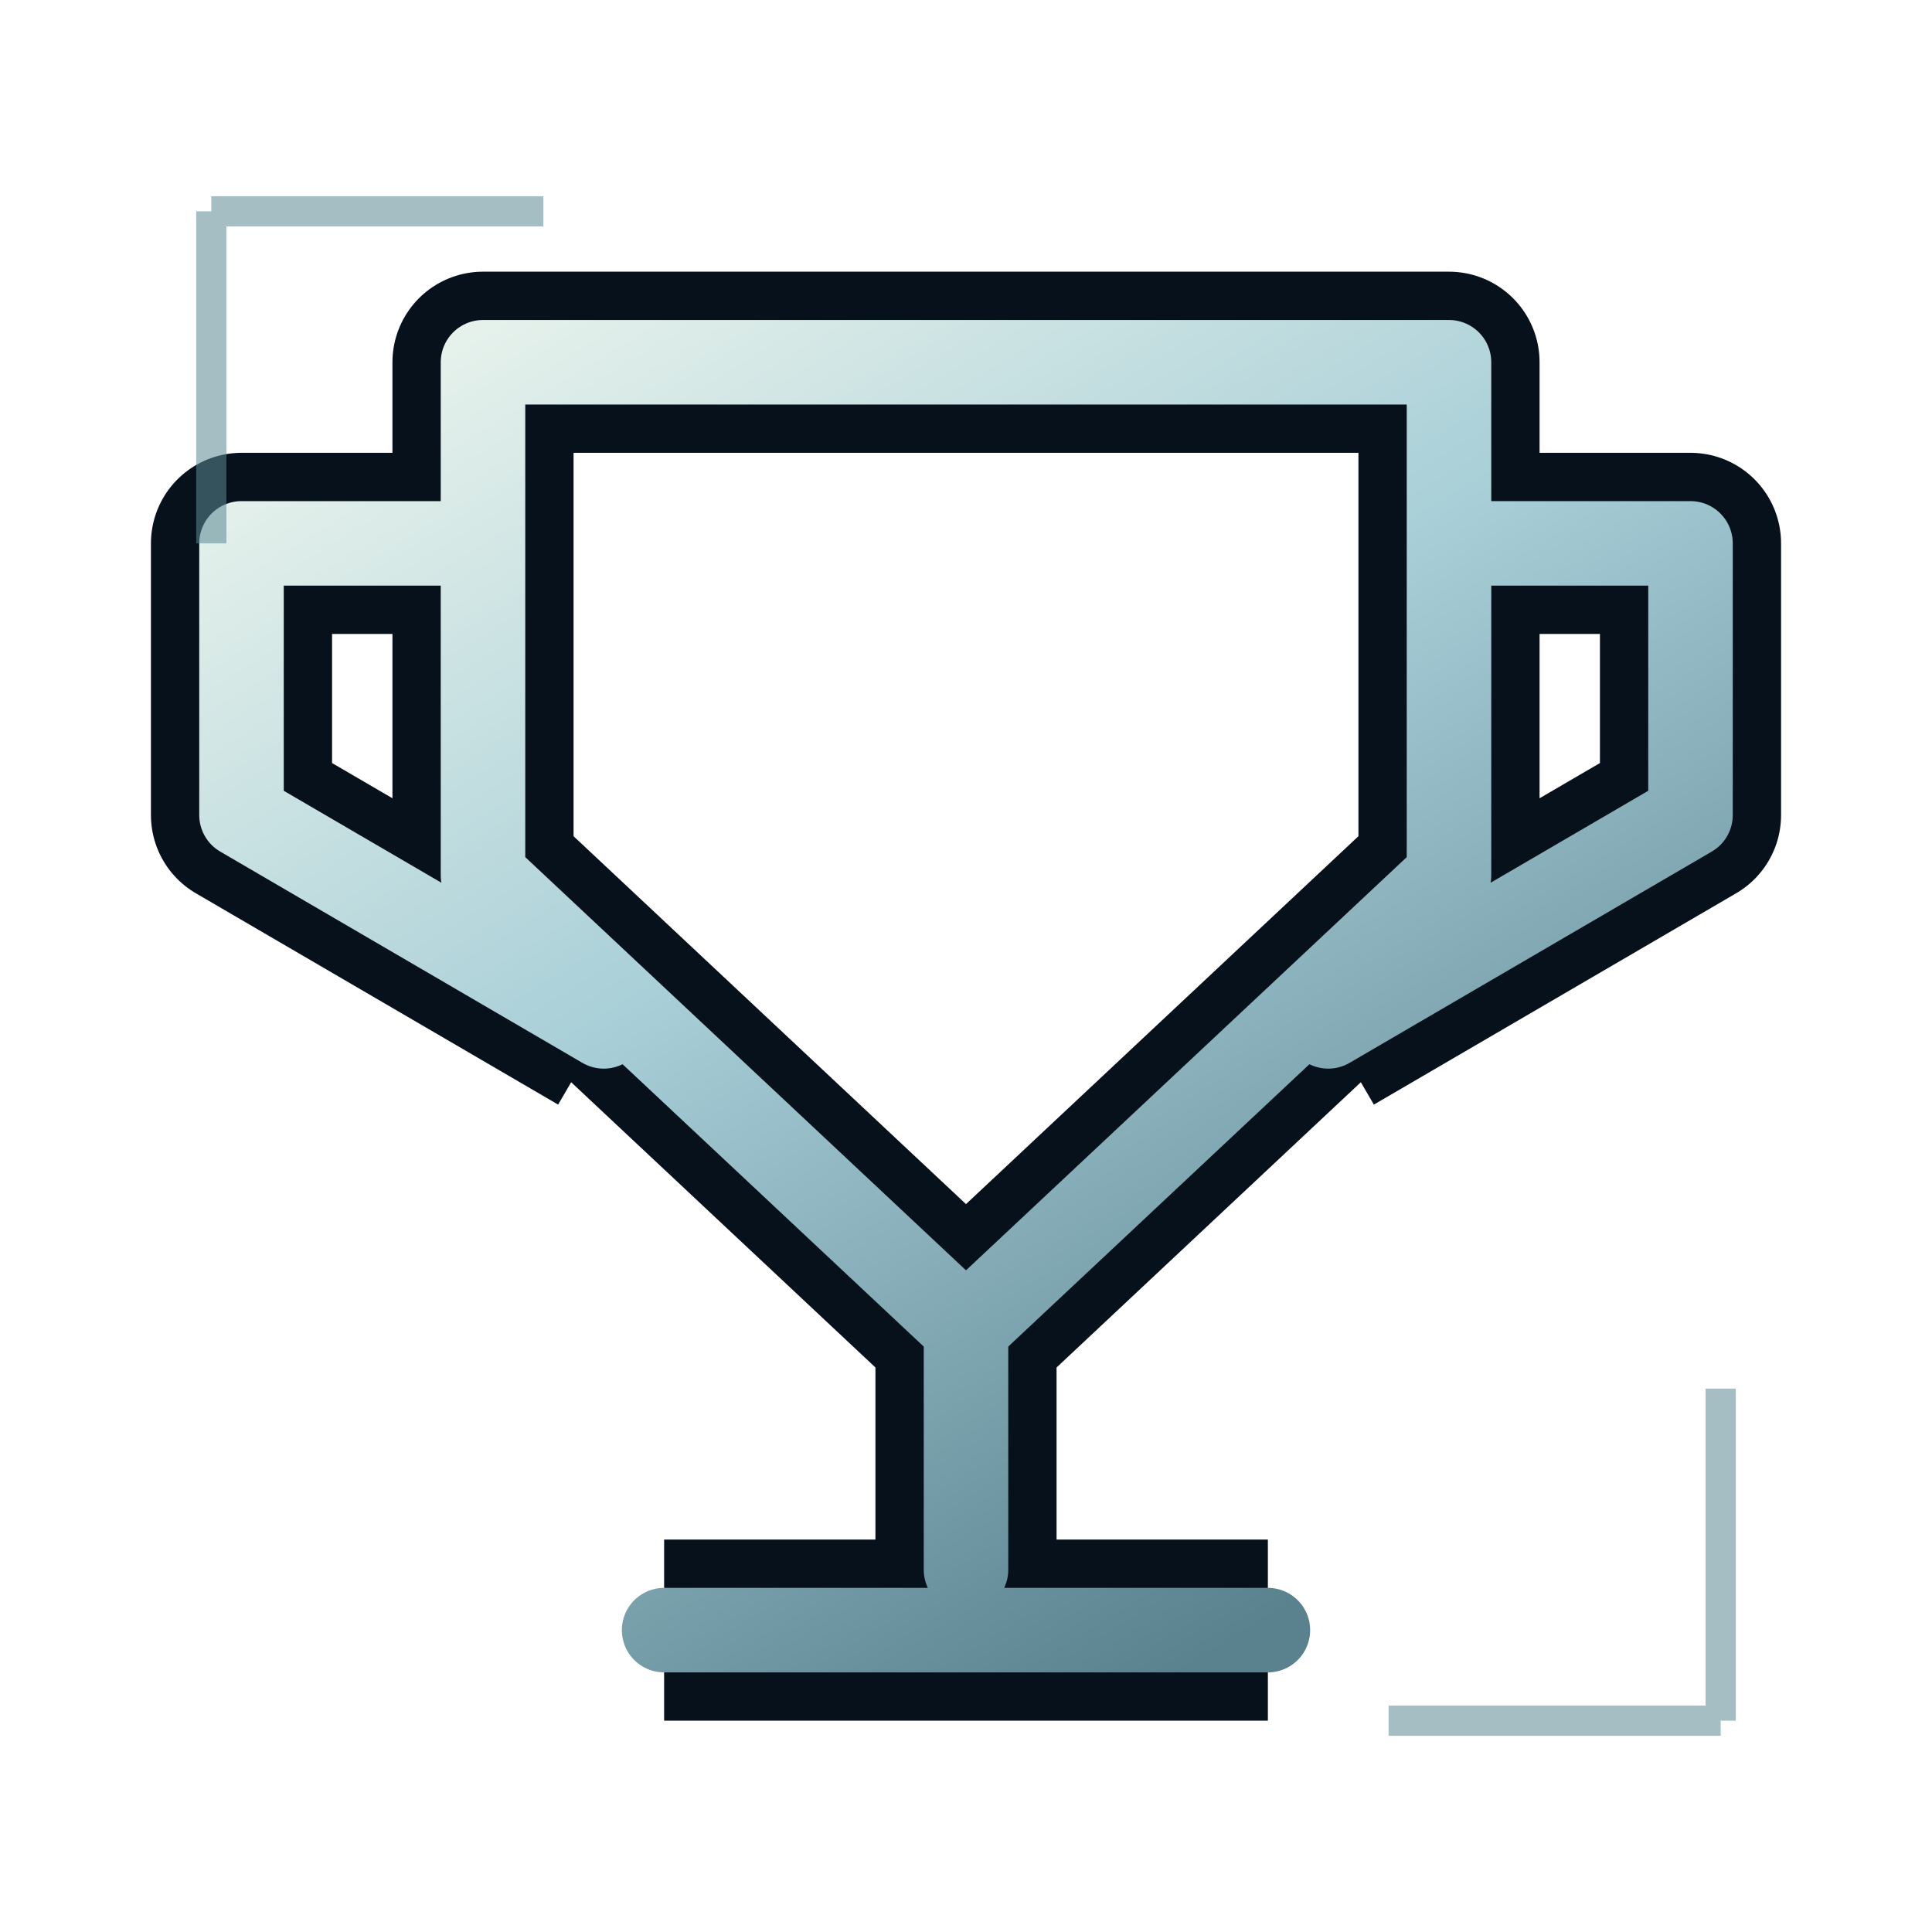
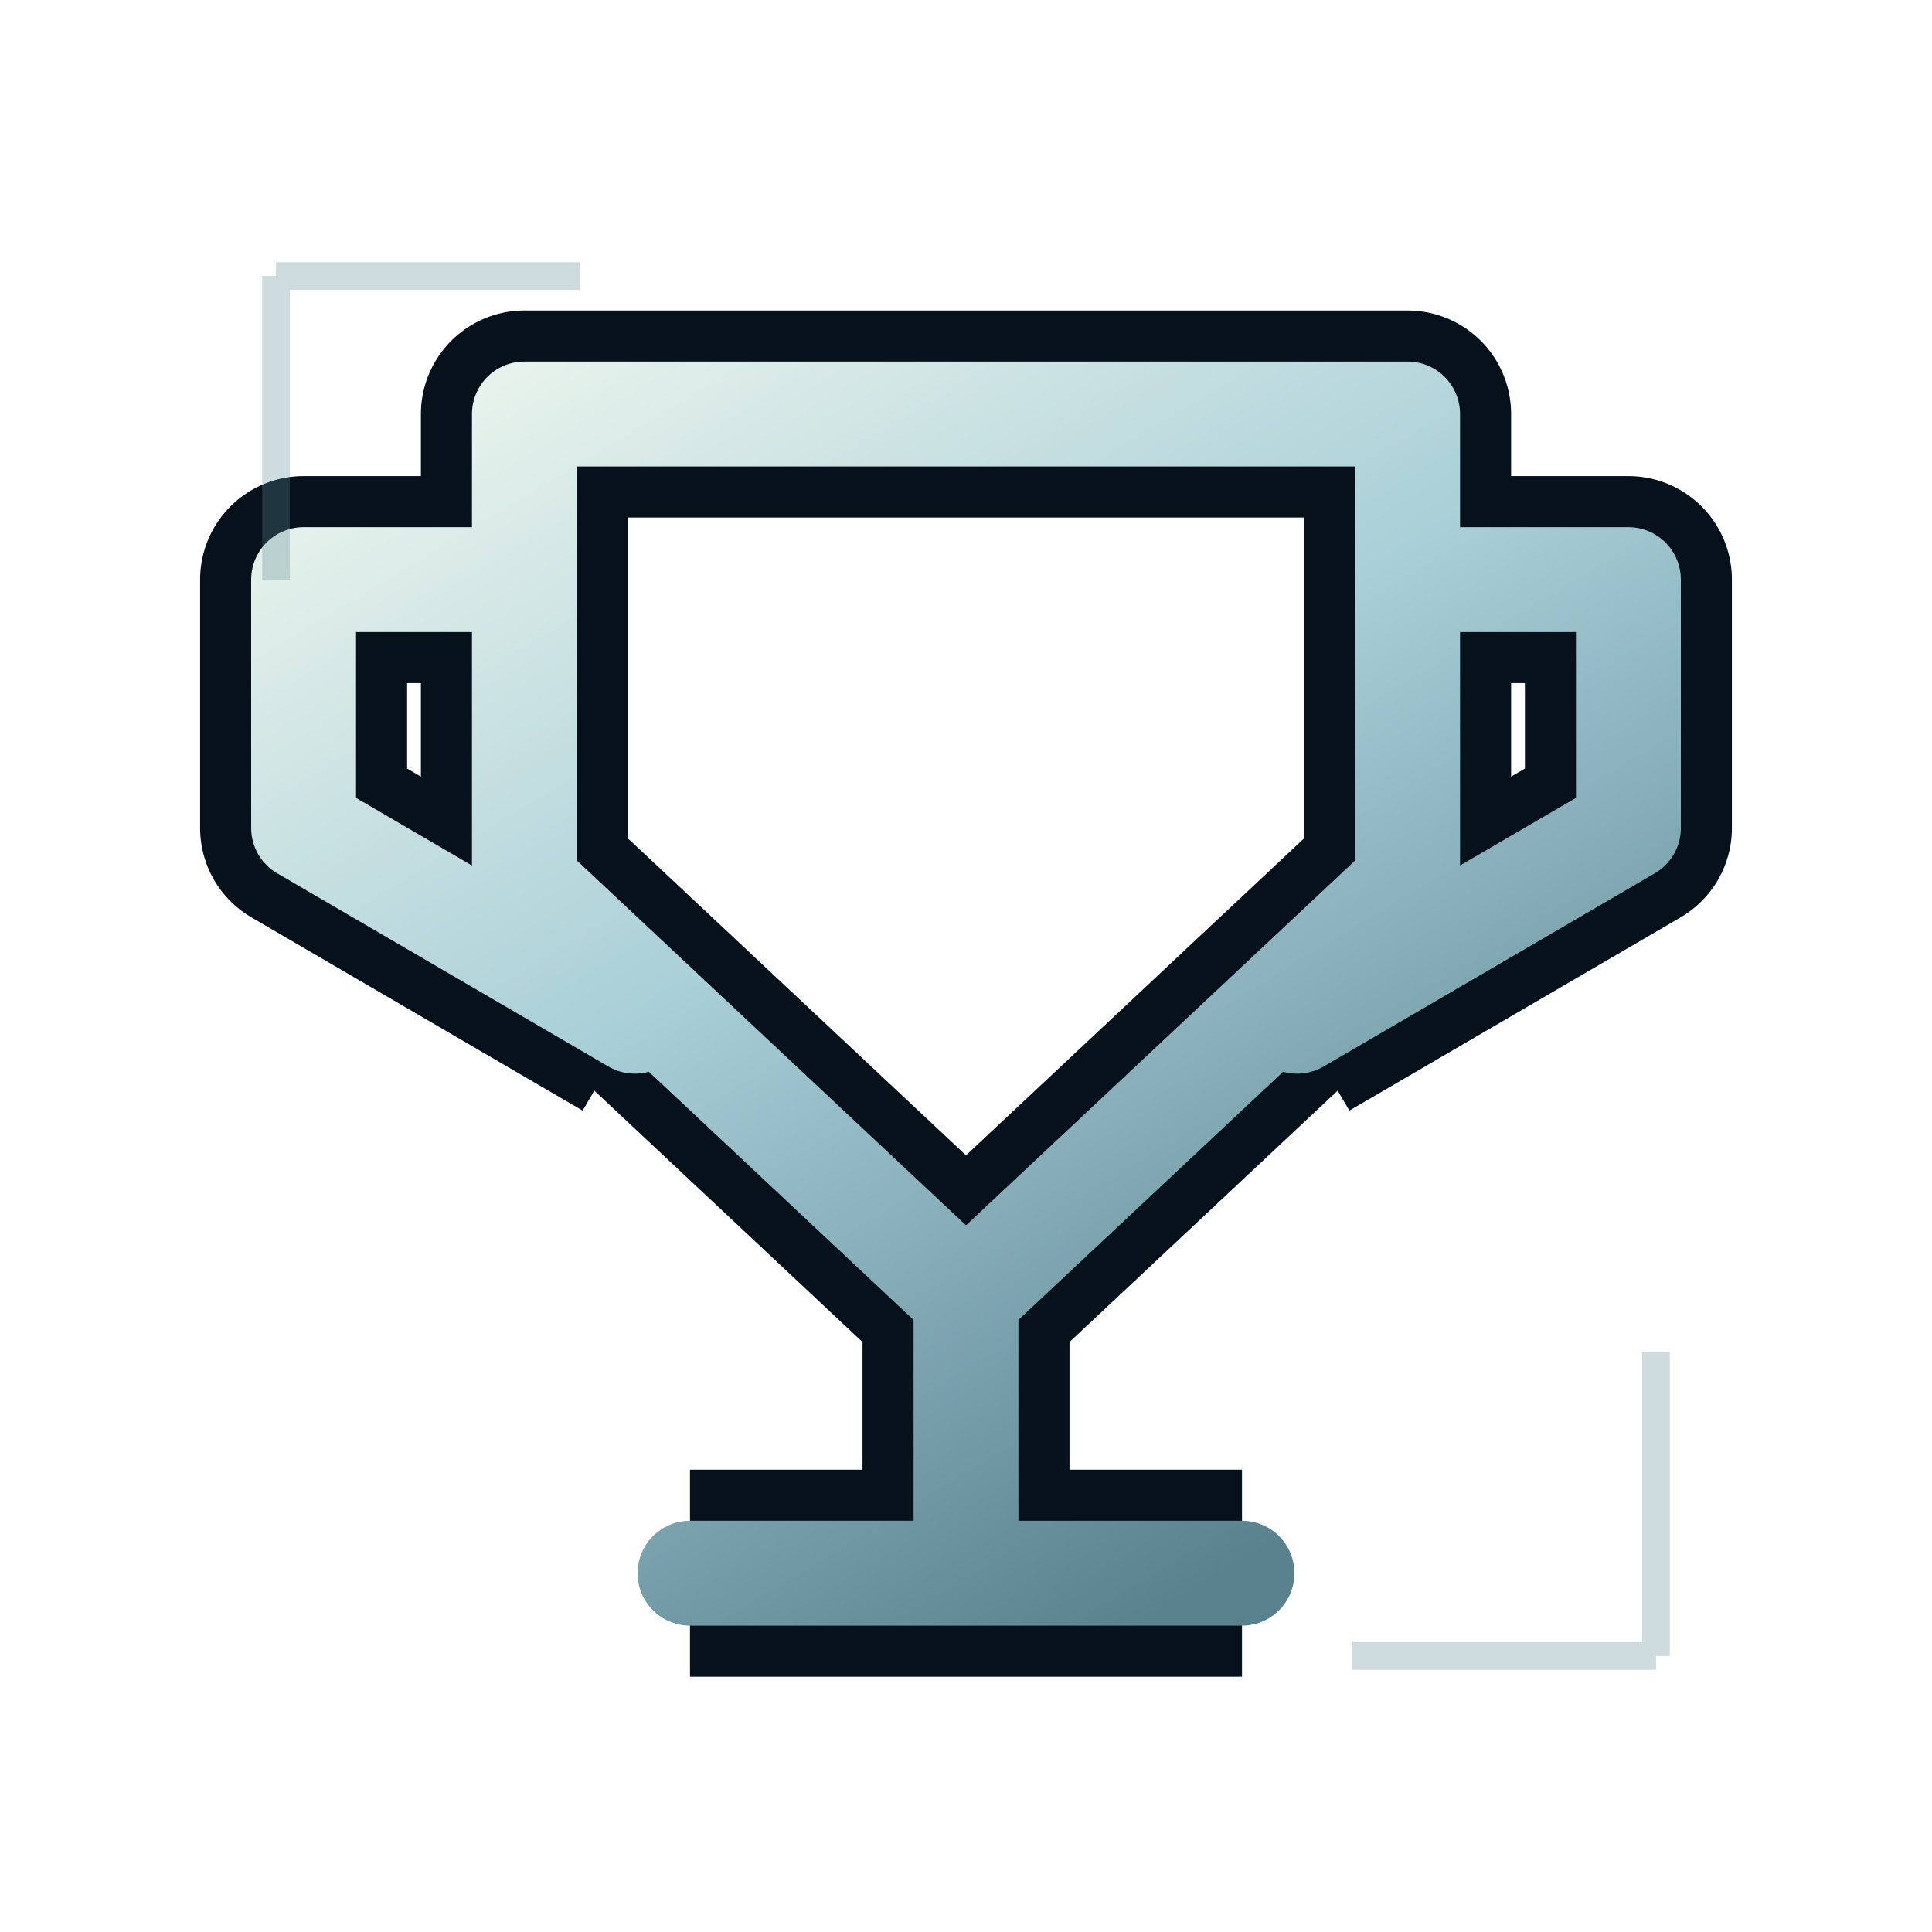
- <svg xmlns="http://www.w3.org/2000/svg" width="128" height="128" viewBox="0 0 64 64">
+ <svg xmlns="http://www.w3.org/2000/svg" width="128" height="128" viewBox="-3 -3 70 70">
  <defs>
    <linearGradient id="metal" x2=".7" y2="1">
      <stop stop-color="#eef6ee" />
      <stop offset=".48" stop-color="#a7ced7" />
      <stop offset="1" stop-color="#59818e" />
    </linearGradient>
  </defs>
-   <path d="M16 12H48V29L32 44L16 29ZM16 18H8V27L20 34M48 18H56V27L44 34M32 44V52M22 54H42" fill="none" stroke="#06111b" stroke-width="6" stroke-linejoin="round" />
-   <path d="M16 12H48V29L32 44L16 29ZM16 18H8V27L20 34M48 18H56V27L44 34M32 44V52M22 54H42" fill="none" stroke="url(#metal)" stroke-width="2.8" stroke-linejoin="round" stroke-linecap="round" />
-   <path d="M7 7H18M7 7V18M57 57H46M57 57V46" fill="none" stroke="#5a8894" stroke-width="1" opacity=".55" />
+   <path d="M16 12H48V29L32 44L16 29ZM16 18H8V27L20 34M48 18H56V27L44 34M32 44V52M22 54H42" fill="none" stroke="#06111b" stroke-width="7.5" stroke-linejoin="round" />
+   <path d="M16 12H48V29L32 44L16 29ZM16 18H8V27L20 34M48 18H56V27L44 34M32 44V52M22 54H42" fill="none" stroke="url(#metal)" stroke-width="3.8" stroke-linejoin="round" stroke-linecap="round" />
+   <path d="M7 7H18M7 7V18M57 57H46M57 57V46" fill="none" stroke="#5a8894" stroke-width="1" opacity=".3" />
</svg>
